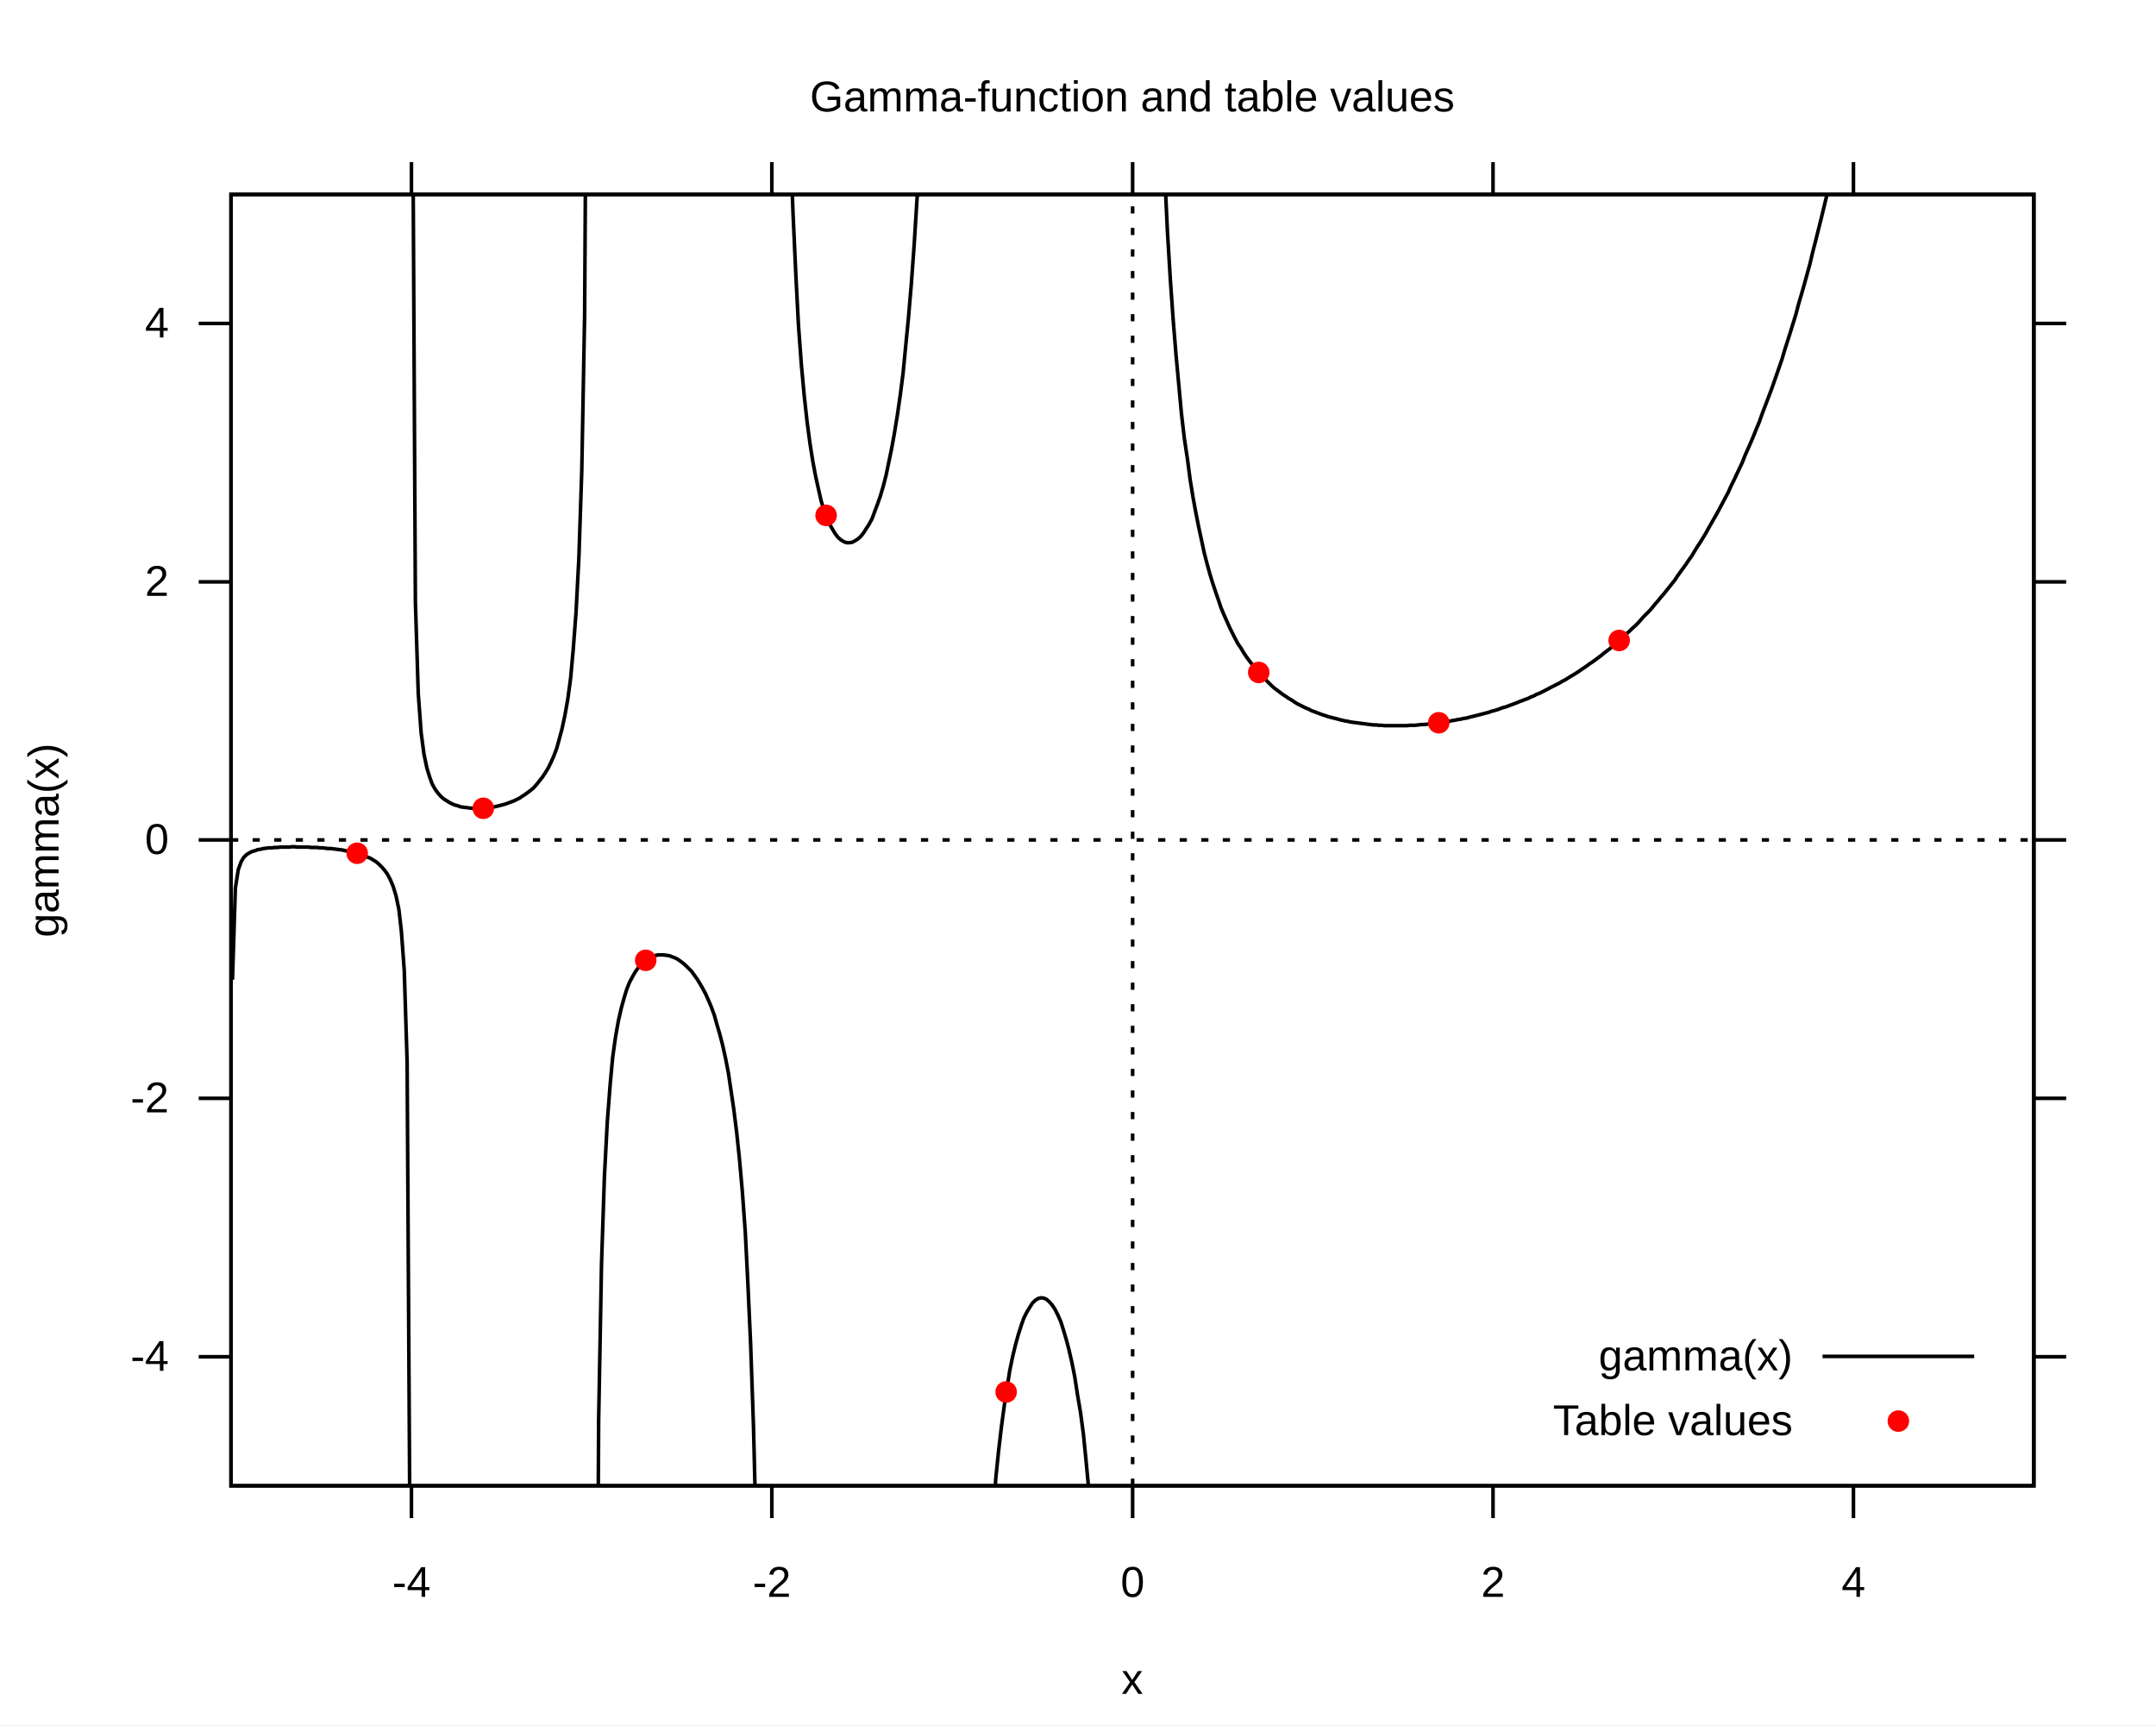
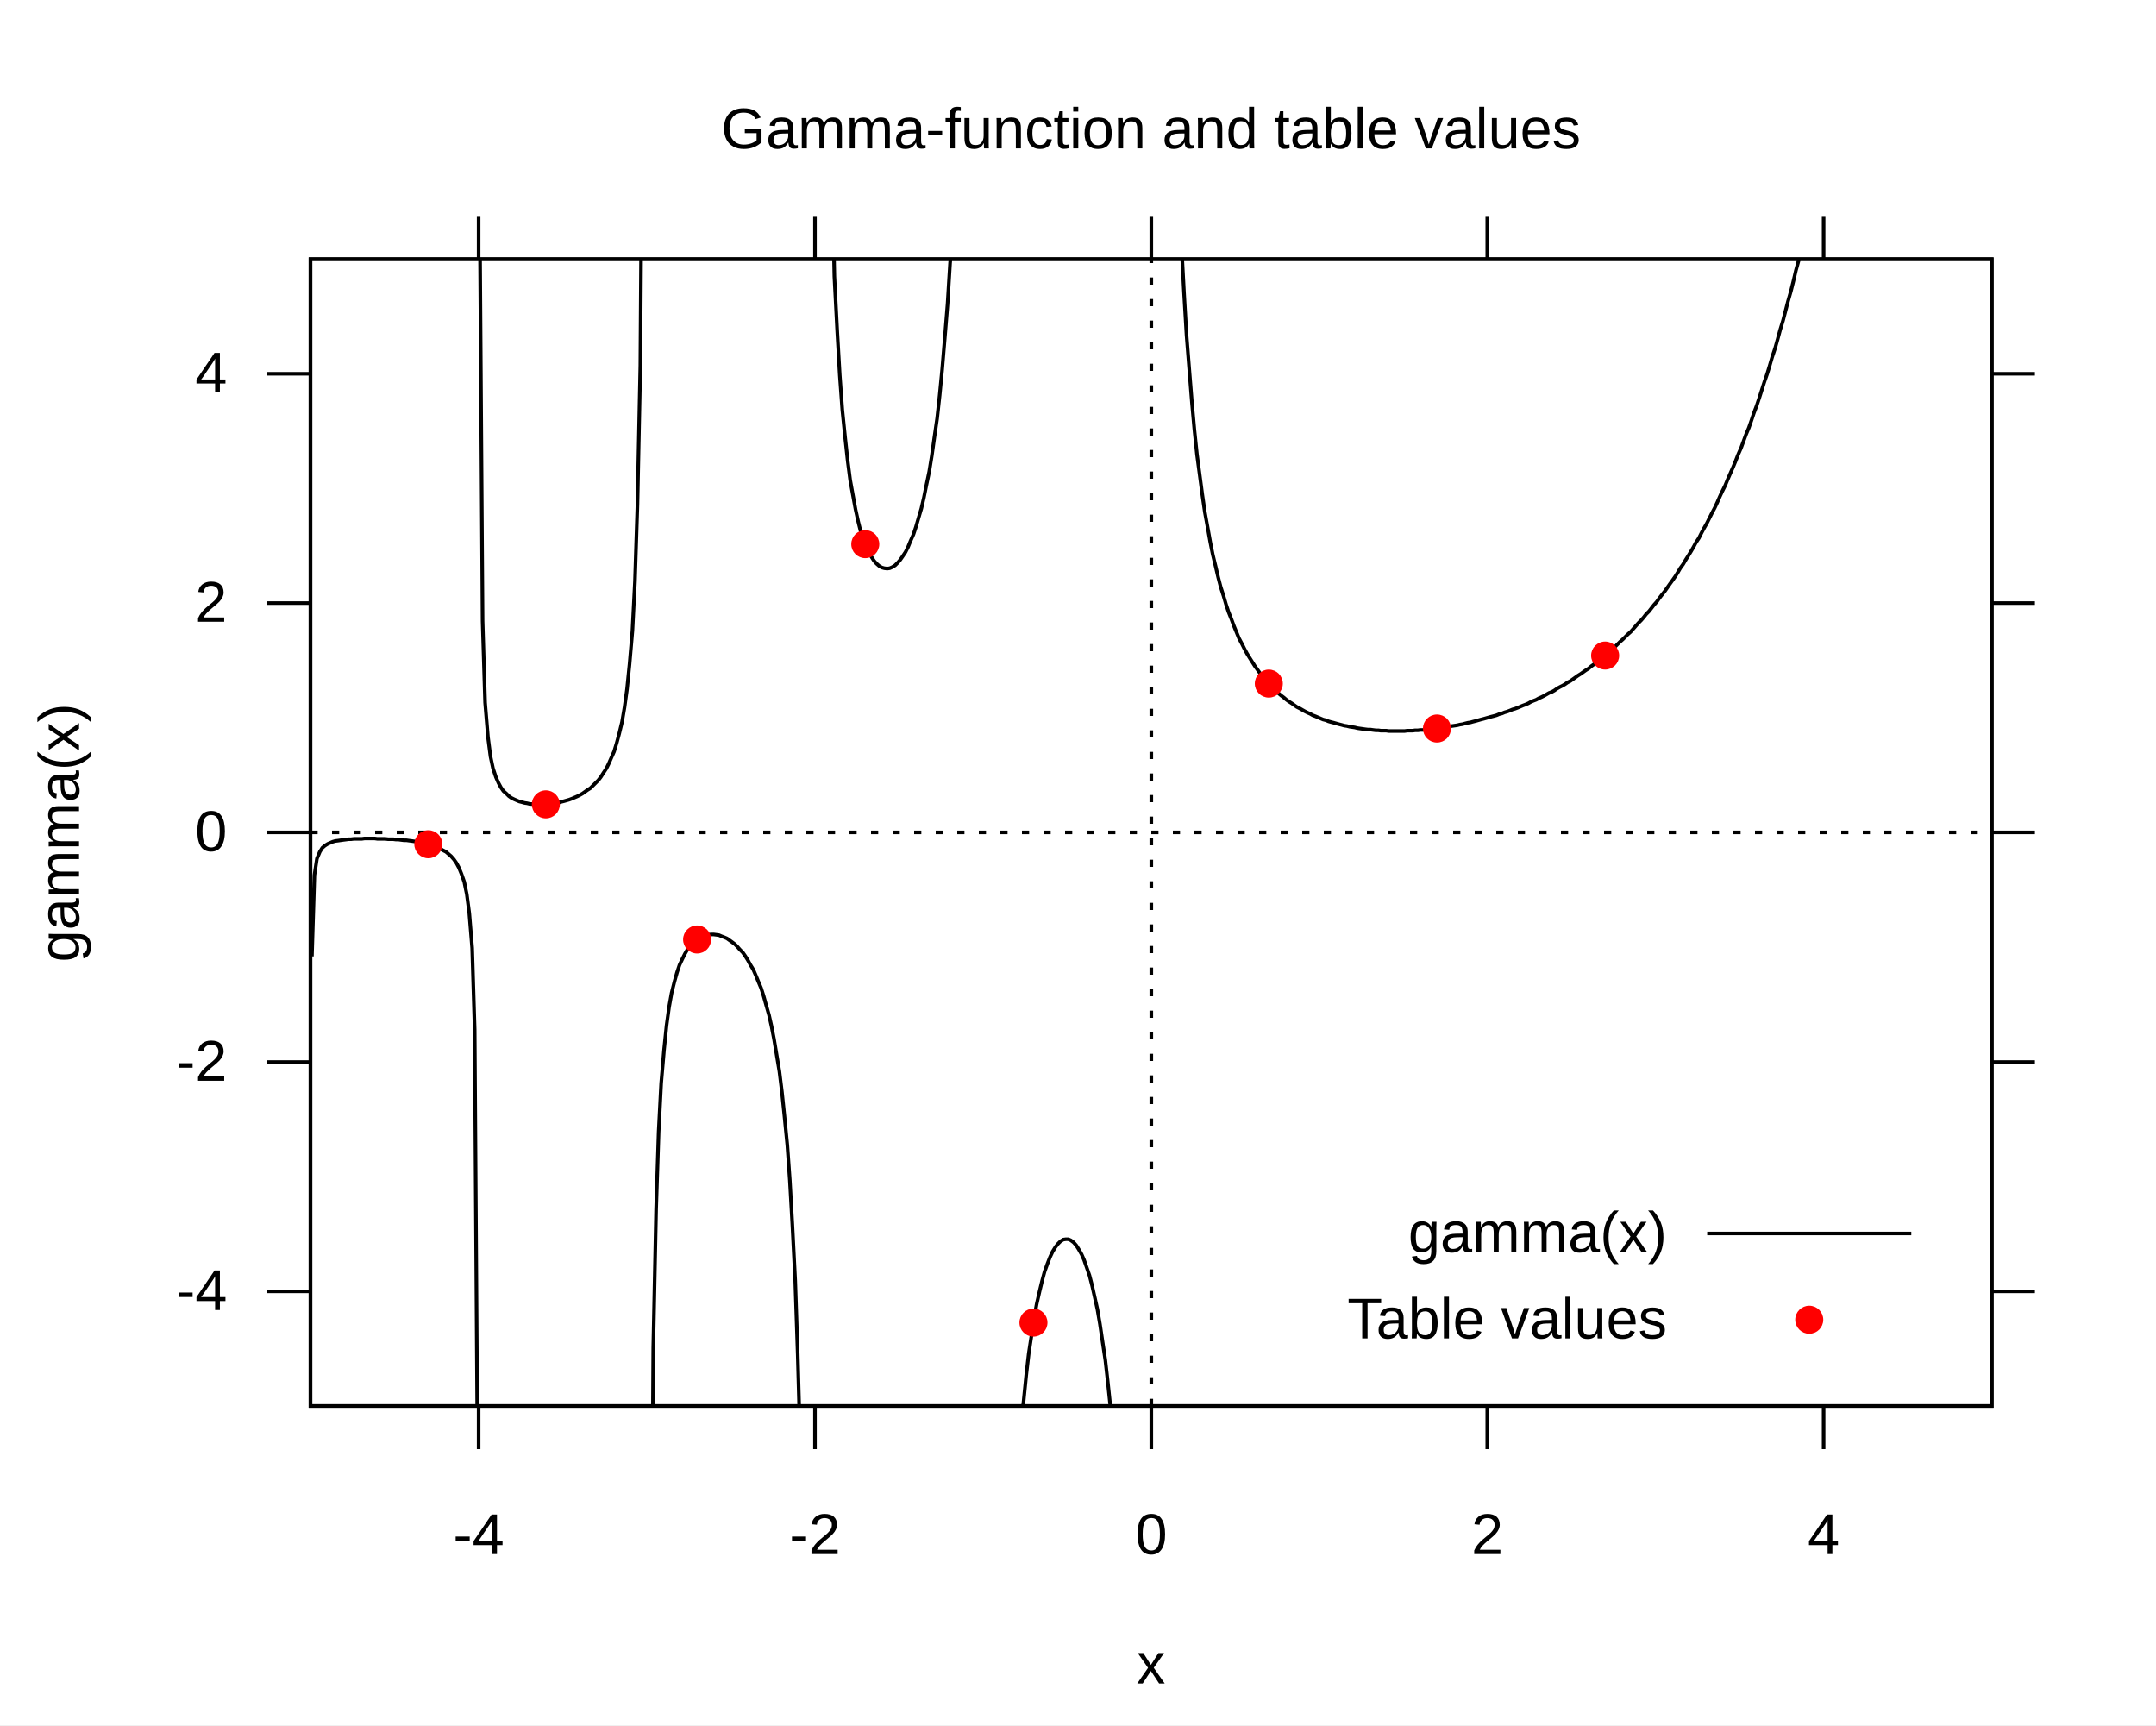
<svg xmlns="http://www.w3.org/2000/svg" xmlns:xlink="http://www.w3.org/1999/xlink" width="600" height="480" viewBox="0 0 600 480">
  <g id="gnuplot_canvas">
    <rect x="0" y="0" width="600" height="480" fill="#ffffff" />
    <defs>
      <circle id="gpDot" r="0.5" stroke-width="0.5" />
-       <path id="gpPt0" stroke-width="0.222" stroke="currentColor" d="M-1,0 h2 M0,-1 v2" />
-       <path id="gpPt1" stroke-width="0.222" stroke="currentColor" d="M-1,-1 L1,1 M1,-1 L-1,1" />
-       <path id="gpPt2" stroke-width="0.222" stroke="currentColor" d="M-1,0 L1,0 M0,-1 L0,1 M-1,-1 L1,1 M-1,1 L1,-1" />
-       <rect id="gpPt3" stroke-width="0.222" stroke="currentColor" x="-1" y="-1" width="2" height="2" />
-       <rect id="gpPt4" stroke-width="0.222" stroke="currentColor" fill="currentColor" x="-1" y="-1" width="2" height="2" />
-       <circle id="gpPt5" stroke-width="0.222" stroke="currentColor" cx="0" cy="0" r="1" />
+       <path id="gpPt0" stroke-width="0.167" stroke="currentColor" d="M-1,0 h2 M0,-1 v2" />
+       <path id="gpPt1" stroke-width="0.167" stroke="currentColor" d="M-1,-1 L1,1 M1,-1 L-1,1" />
+       <path id="gpPt2" stroke-width="0.167" stroke="currentColor" d="M-1,0 L1,0 M0,-1 L0,1 M-1,-1 L1,1 M-1,1 L1,-1" />
+       <rect id="gpPt3" stroke-width="0.167" stroke="currentColor" x="-1" y="-1" width="2" height="2" />
+       <rect id="gpPt4" stroke-width="0.167" stroke="currentColor" fill="currentColor" x="-1" y="-1" width="2" height="2" />
+       <circle id="gpPt5" stroke-width="0.167" stroke="currentColor" cx="0" cy="0" r="1" />
      <use xlink:href="#gpPt5" id="gpPt6" fill="currentColor" stroke="none" />
-       <path id="gpPt7" stroke-width="0.222" stroke="currentColor" d="M0,-1.33 L-1.33,0.67 L1.33,0.67 z" />
+       <path id="gpPt7" stroke-width="0.167" stroke="currentColor" d="M0,-1.33 L-1.33,0.67 L1.33,0.67 z" />
      <use xlink:href="#gpPt7" id="gpPt8" fill="currentColor" stroke="none" />
      <use xlink:href="#gpPt7" id="gpPt9" stroke="currentColor" transform="rotate(180)" />
      <use xlink:href="#gpPt9" id="gpPt10" fill="currentColor" stroke="none" />
      <use xlink:href="#gpPt3" id="gpPt11" stroke="currentColor" transform="rotate(45)" />
      <use xlink:href="#gpPt11" id="gpPt12" fill="currentColor" stroke="none" />
-       <path id="gpPt13" stroke-width="0.222" stroke="currentColor" d="M0,1.330 L1.265,0.411 L0.782,-1.067 L-0.782,-1.076 L-1.265,0.411 z" />
+       <path id="gpPt13" stroke-width="0.167" stroke="currentColor" d="M0,1.330 L1.265,0.411 L0.782,-1.067 L-0.782,-1.076 L-1.265,0.411 z" />
      <use xlink:href="#gpPt13" id="gpPt14" fill="currentColor" stroke="none" />
      <filter id="textbox" filterUnits="objectBoundingBox" x="0" y="0" height="1" width="1">
        <feFlood flood-color="#FFFFFF" flood-opacity="1" result="bgnd" />
        <feComposite in="SourceGraphic" in2="bgnd" operator="atop" />
      </filter>
      <filter id="greybox" filterUnits="objectBoundingBox" x="0" y="0" height="1" width="1">
        <feFlood flood-color="lightgrey" flood-opacity="1" result="grey" />
        <feComposite in="SourceGraphic" in2="grey" operator="atop" />
      </filter>
    </defs>
    <g fill="none" color="#FFFFFF" stroke="currentColor" stroke-width="1.00" stroke-linecap="butt" stroke-linejoin="miter">
</g>
    <g fill="none" color="black" stroke="currentColor" stroke-width="1.00" stroke-linecap="butt" stroke-linejoin="miter">
-       <path stroke="black" d="M64.3,377.5 L55.3,377.5 M566.0,377.5 L575.0,377.5  " />
-       <g transform="translate(47.0,381.4)" stroke="none" fill="black" font-family="Arial" font-size="12.00" text-anchor="end">
+       <path stroke="black" d="M86.4,359.3 L74.4,359.3 M554.3,359.3 L566.3,359.3  " />
+       <g transform="translate(63.2,364.5)" stroke="none" fill="black" font-family="Arial" font-size="16.00" text-anchor="end">
        <text>
          <tspan font-family="Arial">-4</tspan>
        </text>
      </g>
    </g>
    <g fill="none" color="black" stroke="currentColor" stroke-width="1.00" stroke-linecap="butt" stroke-linejoin="miter">
-       <path stroke="black" d="M64.3,305.6 L55.3,305.6 M566.0,305.6 L575.0,305.6  " />
-       <g transform="translate(47.0,309.5)" stroke="none" fill="black" font-family="Arial" font-size="12.00" text-anchor="end">
+       <path stroke="black" d="M86.4,295.5 L74.4,295.5 M554.3,295.5 L566.3,295.5  " />
+       <g transform="translate(63.2,300.7)" stroke="none" fill="black" font-family="Arial" font-size="16.00" text-anchor="end">
        <text>
          <tspan font-family="Arial">-2</tspan>
        </text>
      </g>
    </g>
    <g fill="none" color="black" stroke="currentColor" stroke-width="1.00" stroke-linecap="butt" stroke-linejoin="miter">
-       <path stroke="black" d="M64.3,233.7 L55.3,233.7 M566.0,233.7 L575.0,233.7  " />
-       <g transform="translate(47.0,237.6)" stroke="none" fill="black" font-family="Arial" font-size="12.00" text-anchor="end">
+       <path stroke="black" d="M86.4,231.6 L74.4,231.6 M554.3,231.6 L566.3,231.6  " />
+       <g transform="translate(63.2,236.8)" stroke="none" fill="black" font-family="Arial" font-size="16.00" text-anchor="end">
        <text>
          <tspan font-family="Arial"> 0</tspan>
        </text>
      </g>
    </g>
    <g fill="none" color="black" stroke="currentColor" stroke-width="1.00" stroke-linecap="butt" stroke-linejoin="miter">
-       <path stroke="black" d="M64.3,161.9 L55.3,161.9 M566.0,161.9 L575.0,161.9  " />
-       <g transform="translate(47.0,165.8)" stroke="none" fill="black" font-family="Arial" font-size="12.00" text-anchor="end">
+       <path stroke="black" d="M86.4,167.8 L74.4,167.8 M554.3,167.8 L566.3,167.8  " />
+       <g transform="translate(63.2,173.0)" stroke="none" fill="black" font-family="Arial" font-size="16.00" text-anchor="end">
        <text>
          <tspan font-family="Arial"> 2</tspan>
        </text>
      </g>
    </g>
    <g fill="none" color="black" stroke="currentColor" stroke-width="1.00" stroke-linecap="butt" stroke-linejoin="miter">
-       <path stroke="black" d="M64.3,90.0 L55.3,90.0 M566.0,90.0 L575.0,90.0  " />
-       <g transform="translate(47.0,93.9)" stroke="none" fill="black" font-family="Arial" font-size="12.00" text-anchor="end">
+       <path stroke="black" d="M86.4,104.0 L74.4,104.0 M554.3,104.0 L566.3,104.0  " />
+       <g transform="translate(63.2,109.2)" stroke="none" fill="black" font-family="Arial" font-size="16.00" text-anchor="end">
        <text>
          <tspan font-family="Arial"> 4</tspan>
        </text>
      </g>
    </g>
    <g fill="none" color="black" stroke="currentColor" stroke-width="1.00" stroke-linecap="butt" stroke-linejoin="miter">
-       <path stroke="black" d="M114.5,413.4 L114.5,422.4 M114.5,54.1 L114.5,45.1  " />
-       <g transform="translate(114.5,444.3)" stroke="none" fill="black" font-family="Arial" font-size="12.00" text-anchor="middle">
+       <path stroke="black" d="M133.2,391.2 L133.2,403.2 M133.2,72.1 L133.2,60.1  " />
+       <g transform="translate(133.2,432.4)" stroke="none" fill="black" font-family="Arial" font-size="16.00" text-anchor="middle">
        <text>
          <tspan font-family="Arial">-4</tspan>
        </text>
      </g>
    </g>
    <g fill="none" color="black" stroke="currentColor" stroke-width="1.00" stroke-linecap="butt" stroke-linejoin="miter">
-       <path stroke="black" d="M214.8,413.4 L214.8,422.4 M214.8,54.1 L214.8,45.1  " />
-       <g transform="translate(214.8,444.3)" stroke="none" fill="black" font-family="Arial" font-size="12.00" text-anchor="middle">
+       <path stroke="black" d="M226.8,391.2 L226.8,403.2 M226.8,72.1 L226.8,60.1  " />
+       <g transform="translate(226.8,432.4)" stroke="none" fill="black" font-family="Arial" font-size="16.00" text-anchor="middle">
        <text>
          <tspan font-family="Arial">-2</tspan>
        </text>
      </g>
    </g>
    <g fill="none" color="black" stroke="currentColor" stroke-width="1.00" stroke-linecap="butt" stroke-linejoin="miter">
-       <path stroke="black" d="M315.2,413.4 L315.2,422.4 M315.2,54.1 L315.2,45.1  " />
-       <g transform="translate(315.2,444.3)" stroke="none" fill="black" font-family="Arial" font-size="12.00" text-anchor="middle">
+       <path stroke="black" d="M320.4,391.2 L320.4,403.2 M320.4,72.1 L320.4,60.1  " />
+       <g transform="translate(320.4,432.4)" stroke="none" fill="black" font-family="Arial" font-size="16.00" text-anchor="middle">
        <text>
          <tspan font-family="Arial"> 0</tspan>
        </text>
      </g>
    </g>
    <g fill="none" color="black" stroke="currentColor" stroke-width="1.00" stroke-linecap="butt" stroke-linejoin="miter">
-       <path stroke="black" d="M415.5,413.4 L415.5,422.4 M415.5,54.1 L415.5,45.1  " />
-       <g transform="translate(415.5,444.3)" stroke="none" fill="black" font-family="Arial" font-size="12.00" text-anchor="middle">
+       <path stroke="black" d="M413.9,391.2 L413.9,403.2 M413.9,72.1 L413.9,60.1  " />
+       <g transform="translate(413.9,432.4)" stroke="none" fill="black" font-family="Arial" font-size="16.00" text-anchor="middle">
        <text>
          <tspan font-family="Arial"> 2</tspan>
        </text>
      </g>
    </g>
    <g fill="none" color="black" stroke="currentColor" stroke-width="1.00" stroke-linecap="butt" stroke-linejoin="miter">
-       <path stroke="black" d="M515.8,413.4 L515.8,422.4 M515.8,54.1 L515.8,45.1  " />
-       <g transform="translate(515.8,444.3)" stroke="none" fill="black" font-family="Arial" font-size="12.00" text-anchor="middle">
+       <path stroke="black" d="M507.5,391.2 L507.5,403.2 M507.5,72.1 L507.5,60.1  " />
+       <g transform="translate(507.5,432.4)" stroke="none" fill="black" font-family="Arial" font-size="16.00" text-anchor="middle">
        <text>
          <tspan font-family="Arial"> 4</tspan>
        </text>
      </g>
    </g>
    <g fill="none" color="black" stroke="currentColor" stroke-width="1.00" stroke-linecap="butt" stroke-linejoin="miter">
</g>
    <g fill="none" color="gray" stroke="currentColor" stroke-width="1.00" stroke-linecap="butt" stroke-linejoin="miter">
-       <path stroke="black" stroke-dasharray="2,4" d="M64.3,233.7 L566.0,233.7  " />
+       <path stroke="black" stroke-dasharray="2,4" d="M86.4,231.6 L554.3,231.6  " />
    </g>
    <g fill="none" color="gray" stroke="currentColor" stroke-width="1.00" stroke-linecap="butt" stroke-linejoin="miter">
-       <path stroke="black" stroke-dasharray="2,4" d="M315.2,413.4 L315.2,54.1  " />
+       <path stroke="black" stroke-dasharray="2,4" d="M320.4,391.2 L320.4,72.1  " />
    </g>
    <g fill="none" color="black" stroke="currentColor" stroke-width="1.00" stroke-linecap="butt" stroke-linejoin="miter">
-       <path stroke="black" d="M64.3,54.1 L64.3,413.4 L566.0,413.4 L566.0,54.1 L64.3,54.1 Z  " />
+       <path stroke="black" d="M86.4,72.1 L86.4,391.2 L554.3,391.2 L554.3,72.1 L86.4,72.1 Z  " />
    </g>
    <g fill="none" color="black" stroke="currentColor" stroke-width="1.00" stroke-linecap="butt" stroke-linejoin="miter">
-       <g transform="translate(16.3,233.8) rotate(270)" stroke="none" fill="black" font-family="Arial" font-size="12.00" text-anchor="middle">
+       <g transform="translate(22.0,231.7) rotate(270)" stroke="none" fill="black" font-family="Arial" font-size="16.00" text-anchor="middle">
        <text>
          <tspan font-family="Arial">gamma(x)</tspan>
        </text>
      </g>
    </g>
    <g fill="none" color="black" stroke="currentColor" stroke-width="1.00" stroke-linecap="butt" stroke-linejoin="miter">
-       <g transform="translate(315.1,471.3)" stroke="none" fill="black" font-family="Arial" font-size="12.00" text-anchor="middle">
+       <g transform="translate(320.3,468.4)" stroke="none" fill="black" font-family="Arial" font-size="16.00" text-anchor="middle">
        <text>
          <tspan font-family="Arial">x</tspan>
        </text>
      </g>
    </g>
    <g fill="none" color="black" stroke="currentColor" stroke-width="1.00" stroke-linecap="butt" stroke-linejoin="miter">
-       <g transform="translate(315.1,31.0)" stroke="none" fill="black" font-family="Arial" font-size="12.00" text-anchor="middle">
+       <g transform="translate(320.3,41.3)" stroke="none" fill="black" font-family="Arial" font-size="16.00" text-anchor="middle">
        <text>
          <tspan font-family="Arial">Gamma-function and table values</tspan>
        </text>
      </g>
    </g>
    <g id="gnuplot_plot_1">
      <g fill="none" color="black" stroke="currentColor" stroke-width="1.00" stroke-linecap="butt" stroke-linejoin="miter">
-         <g transform="translate(498.9,381.3)" stroke="none" fill="black" font-family="Arial" font-size="12.00" text-anchor="end">
+         <g transform="translate(463.9,348.4)" stroke="none" fill="black" font-family="Arial" font-size="16.00" text-anchor="end">
          <text>
            <tspan font-family="Arial">gamma(x)</tspan>
          </text>
        </g>
      </g>
      <g fill="none" color="black" stroke="currentColor" stroke-width="1.00" stroke-linecap="butt" stroke-linejoin="miter">
-         <path stroke="rgb(  0,   0,   0)" d="M507.2,377.4 L549.4,377.4 M64.7,272.6 L65.5,247.1 L66.3,242.0 L67.1,239.8 L67.8,238.6 L68.6,237.8   L69.4,237.3 L70.2,236.9 L71.0,236.7 L71.7,236.4 L72.5,236.3 L73.3,236.1 L74.1,236.0 L74.9,235.9   L75.7,235.9 L76.4,235.8 L77.2,235.8 L78.0,235.7 L78.8,235.7 L79.6,235.7 L80.4,235.7 L81.2,235.6   L82.0,235.6 L82.7,235.7 L83.5,235.7 L84.3,235.7 L85.1,235.7 L85.9,235.7 L86.6,235.8 L87.4,235.8   L88.2,235.8 L89.0,235.9 L89.8,235.9 L90.5,236.0 L91.3,236.1 L92.1,236.1 L92.9,236.2 L93.7,236.3   L94.5,236.4 L95.3,236.5 L96.1,236.7 L96.8,236.8 L97.6,237.0 L98.4,237.1 L99.2,237.3 L100.0,237.6   L100.8,237.8 L101.5,238.1 L102.3,238.5 L103.1,238.8 L103.9,239.3 L104.7,239.8 L105.4,240.4 L106.2,241.2   L107.0,242.1 L107.8,243.2 L108.6,244.7 L109.4,246.6 L110.2,249.2 L111.0,253.0 L111.7,259.1 L112.5,270.0   L113.3,295.5 L114.0,413.4 M115.0,54.1 L115.6,167.5 L116.4,193.0 L117.2,203.9 L118.0,209.9 L118.8,213.7   L119.6,216.3 L120.3,218.2 L121.1,219.6 L121.9,220.7 L122.7,221.6 L123.5,222.3 L124.3,222.8 L125.1,223.3   L125.9,223.7 L126.6,224.0 L127.4,224.2 L128.2,224.5 L129.0,224.6 L129.8,224.7 L130.5,224.8 L131.3,224.9   L132.1,224.9 L132.9,224.9 L133.7,224.9 L134.4,224.9 L135.2,224.8 L136.0,224.7 L136.8,224.6 L137.6,224.5   L138.4,224.3 L139.2,224.1 L140.0,223.9 L140.7,223.7 L141.5,223.4 L142.3,223.1 L143.1,222.8 L143.9,222.4   L144.7,222.0 L145.4,221.5 L146.2,221.0 L147.0,220.4 L147.8,219.8 L148.6,219.1 L149.3,218.3 L150.1,217.3   L150.9,216.3 L151.7,215.1 L152.5,213.8 L153.3,212.2 L154.1,210.4 L154.9,208.3 L155.6,205.8 L156.4,202.8   L157.2,199.1 L158.0,194.6 L158.8,188.7 L159.5,181.0 L160.3,170.5 L161.1,155.2 L161.9,131.1 L162.7,87.5   L162.9,54.1 M166.5,413.4 L166.6,395.1 L167.4,351.6 L168.2,327.5 L169.0,312.2 L169.8,301.8 L170.5,294.2   L171.3,288.5 L172.1,284.0 L172.9,280.5 L173.7,277.6 L174.4,275.3 L175.2,273.3 L176.0,271.8 L176.8,270.4   L177.6,269.3 L178.3,268.4 L179.1,267.6 L179.9,267.0 L180.7,266.6 L181.5,266.2 L182.3,265.9 L183.1,265.7   L183.9,265.7 L184.6,265.7 L185.4,265.8 L186.2,265.9 L187.0,266.2 L187.8,266.5 L188.6,266.9 L189.3,267.4   L190.1,268.0 L190.9,268.7 L191.7,269.5 L192.5,270.3 L193.2,271.3 L194.0,272.4 L194.8,273.7 L195.6,275.1   L196.4,276.6 L197.2,278.4 L198.0,280.3 L198.8,282.5 L199.5,285.0 L200.3,287.7 L201.1,290.8 L201.9,294.4   L202.7,298.5 L203.4,303.2 L204.2,308.6 L205.0,315.0 L205.8,322.6 L206.6,331.7 L207.4,342.7 L208.1,356.5   L208.9,374.1 L209.7,397.2 L210.1,413.4 M220.5,54.1 L220.7,59.5 L221.5,76.9 L222.2,90.4 L223.0,101.3   L223.8,110.0 L224.6,117.3 L225.4,123.3 L226.2,128.4 L227.0,132.6 L227.8,136.2 L228.5,139.3 L229.3,141.9   L230.1,144.0 L230.9,145.9 L231.7,147.3 L232.5,148.6 L233.2,149.5 L234.0,150.2 L234.8,150.7 L235.6,151.0   L236.4,151.0 L237.1,150.9 L237.9,150.5 L238.7,150.0 L239.5,149.3 L240.3,148.3 L241.0,147.2 L241.9,145.8   L242.7,144.3 L243.4,142.4 L244.2,140.3 L245.0,138.0 L245.8,135.3 L246.6,132.2 L247.3,128.8 L248.1,125.0   L248.9,120.6 L249.7,115.7 L250.5,110.2 L251.3,104.0 L252.0,96.8 L252.8,88.6 L253.6,79.2 L254.4,68.2   L255.2,55.4 L255.3,54.1 M277.0,413.4 L277.1,411.5 L277.9,403.7 L278.7,396.9 L279.5,391.0 L280.3,385.8   L281.0,381.4 L281.8,377.5 L282.6,374.2 L283.4,371.3 L284.2,368.8 L284.9,366.8 L285.8,365.0 L286.6,363.7   L287.3,362.6 L288.1,361.8 L288.9,361.3 L289.7,361.1 L290.5,361.2 L291.2,361.5 L292.0,362.2 L292.8,363.1   L293.6,364.3 L294.4,365.9 L295.2,367.7 L295.9,369.9 L296.7,372.6 L297.5,375.6 L298.3,379.1 L299.1,383.1   L299.8,387.7 L300.7,393.0 L301.5,399.0 L302.2,406.0 L302.9,413.4 M324.4,54.1 L324.9,64.6 L325.7,77.8   L326.5,89.2 L327.3,99.0 L328.1,107.6 L328.8,115.2 L329.6,122.0 L330.5,128.0 L331.2,133.4 L332.0,138.3   L332.8,142.7 L333.6,146.7 L334.4,150.4 L335.1,153.7 L335.9,156.8 L336.7,159.7 L337.5,162.3 L338.3,164.7   L339.1,167.0 L339.8,169.1 L340.6,171.0 L341.4,172.8 L342.2,174.6 L343.0,176.2 L343.7,177.6 L344.5,179.1   L345.4,180.4 L346.1,181.6 L346.9,182.8 L347.7,183.9 L348.5,184.9 L349.3,185.9 L350.0,186.8 L350.8,187.7   L351.6,188.6 L352.4,189.3 L353.2,190.1 L353.9,190.8 L354.7,191.5 L355.5,192.1 L356.3,192.7 L357.1,193.3   L357.9,193.8 L358.6,194.3 L359.5,194.8 L360.2,195.3 L361.0,195.8 L361.8,196.2 L362.6,196.6 L363.4,197.0   L364.2,197.3 L364.9,197.7 L365.7,198.0 L366.5,198.3 L367.3,198.6 L368.1,198.9 L368.8,199.1 L369.6,199.4   L370.4,199.6 L371.2,199.8 L372.0,200.0 L372.7,200.2 L373.5,200.4 L374.4,200.6 L375.1,200.7 L375.9,200.9   L376.7,201.0 L377.5,201.1 L378.3,201.2 L379.0,201.3 L379.8,201.4 L380.6,201.5 L381.4,201.6 L382.2,201.7   L383.0,201.7 L383.7,201.8 L384.5,201.8 L385.3,201.9 L386.1,201.9 L386.9,201.9 L387.6,201.9 L388.4,201.9   L389.3,201.9 L390.0,201.9 L390.8,201.9 L391.6,201.9 L392.4,201.8 L393.2,201.8 L393.9,201.8 L394.7,201.7   L395.5,201.6 L396.3,201.6 L397.1,201.5 L397.8,201.4 L398.6,201.3 L399.4,201.2 L400.2,201.1 L401.0,201.0   L401.8,200.9 L402.5,200.8 L403.3,200.7 L404.1,200.5 L404.9,200.4 L405.7,200.2 L406.5,200.1 L407.3,199.9   L408.1,199.8 L408.8,199.6 L409.6,199.4 L410.4,199.2 L411.2,199.0 L412.0,198.8 L412.7,198.6 L413.5,198.4   L414.3,198.2 L415.1,197.9 L415.9,197.7 L416.6,197.5 L417.4,197.2 L418.2,196.9 L419.0,196.7 L419.8,196.4   L420.6,196.1 L421.4,195.8 L422.2,195.5 L422.9,195.2 L423.7,194.9 L424.5,194.6 L425.3,194.3 L426.1,193.9   L426.9,193.6 L427.6,193.2 L428.4,192.9 L429.2,192.5 L430.0,192.1 L430.8,191.7 L431.5,191.3 L432.3,190.9   L433.1,190.5 L433.9,190.1 L434.7,189.6 L435.5,189.2 L436.3,188.7 L437.1,188.2 L437.8,187.8 L438.6,187.3   L439.4,186.8 L440.2,186.2 L441.0,185.7 L441.7,185.2 L442.5,184.6 L443.3,184.1 L444.1,183.5 L444.9,182.9   L445.7,182.3 L446.4,181.7 L447.2,181.1 L448.0,180.5 L448.8,179.8 L449.6,179.1 L450.4,178.5 L451.2,177.8   L452.0,177.1 L452.7,176.3 L453.5,175.6 L454.3,174.8 L455.1,174.1 L455.9,173.3 L456.6,172.5 L457.4,171.6   L458.2,170.8 L459.0,170.0 L459.8,169.1 L460.5,168.2 L461.3,167.3 L462.1,166.3 L462.9,165.4 L463.7,164.4   L464.5,163.4 L465.3,162.4 L466.1,161.4 L466.8,160.3 L467.6,159.2 L468.4,158.1 L469.2,157.0 L470.0,155.8   L470.8,154.7 L471.5,153.5 L472.3,152.2 L473.1,151.0 L473.9,149.7 L474.7,148.4 L475.4,147.1 L476.2,145.7   L477.0,144.3 L477.8,142.9 L478.6,141.4 L479.4,139.9 L480.2,138.4 L481.0,136.9 L481.7,135.3 L482.5,133.7   L483.3,132.0 L484.1,130.3 L484.9,128.6 L485.6,126.8 L486.4,125.0 L487.2,123.2 L488.0,121.3 L488.8,119.3   L489.6,117.4 L490.3,115.4 L491.1,113.3 L491.9,111.2 L492.7,109.1 L493.5,106.9 L494.3,104.6 L495.1,102.3   L495.9,100.0 L496.6,97.6 L497.4,95.1 L498.2,92.6 L499.0,90.0 L499.8,87.4 L500.5,84.7 L501.3,82.0   L502.1,79.2 L502.9,76.3 L503.7,73.4 L504.4,70.4 L505.2,67.3 L506.0,64.1 L506.8,60.9 L507.6,57.6   L508.4,54.3 L508.4,54.1  " />
+         <path stroke="rgb(  0,   0,   0)" d="M475.1,343.2 L531.9,343.2 M86.8,266.1 L87.5,243.5 L88.2,238.9 L89.0,237.0 L89.7,235.9 L90.4,235.3   L91.2,234.8 L91.9,234.5 L92.6,234.2 L93.3,234.0 L94.1,233.9 L94.8,233.8 L95.5,233.7 L96.3,233.6   L97.0,233.5 L97.7,233.5 L98.5,233.4 L99.2,233.4 L99.9,233.4 L100.7,233.4 L101.4,233.3 L102.1,233.3   L102.9,233.3 L103.6,233.3 L104.3,233.3 L105.0,233.4 L105.8,233.4 L106.5,233.4 L107.2,233.4 L108.0,233.5   L108.7,233.5 L109.4,233.5 L110.2,233.6 L110.9,233.6 L111.6,233.7 L112.4,233.8 L113.1,233.8 L113.8,233.9   L114.6,234.0 L115.3,234.1 L116.0,234.2 L116.7,234.4 L117.5,234.5 L118.2,234.7 L118.9,234.8 L119.7,235.0   L120.4,235.3 L121.1,235.5 L121.9,235.8 L122.6,236.2 L123.3,236.6 L124.1,237.0 L124.8,237.6 L125.5,238.2   L126.3,239.1 L127.0,240.1 L127.7,241.4 L128.4,243.1 L129.2,245.4 L129.9,248.8 L130.6,254.1 L131.4,263.8   L132.1,286.5 L132.8,391.2 M133.6,72.1 L134.3,172.8 L135.0,195.5 L135.8,205.1 L136.5,210.5 L137.2,213.8   L138.0,216.2 L138.7,217.8 L139.4,219.1 L140.1,220.1 L140.9,220.8 L141.6,221.5 L142.3,222.0 L143.1,222.4   L143.8,222.7 L144.5,223.0 L145.3,223.2 L146.0,223.4 L146.7,223.5 L147.5,223.7 L148.2,223.7 L148.9,223.8   L149.7,223.8 L150.4,223.8 L151.1,223.8 L151.8,223.8 L152.6,223.7 L153.3,223.6 L154.0,223.5 L154.8,223.4   L155.5,223.3 L156.2,223.1 L157.0,222.9 L157.7,222.7 L158.4,222.5 L159.2,222.2 L159.9,221.9 L160.6,221.6   L161.4,221.2 L162.1,220.8 L162.8,220.3 L163.5,219.8 L164.3,219.3 L165.0,218.6 L165.7,217.9 L166.5,217.1   L167.2,216.2 L167.9,215.1 L168.7,213.9 L169.4,212.5 L170.1,210.9 L170.9,209.1 L171.6,206.8 L172.3,204.2   L173.1,200.9 L173.8,196.8 L174.5,191.7 L175.2,184.8 L176.0,175.5 L176.7,161.9 L177.4,140.4 L178.2,101.7   L178.4,72.1 M181.7,391.2 L181.8,375.0 L182.6,336.3 L183.3,314.9 L184.0,301.4 L184.8,292.1 L185.5,285.3   L186.2,280.2 L186.9,276.3 L187.7,273.1 L188.4,270.6 L189.1,268.5 L189.9,266.8 L190.6,265.4 L191.3,264.2   L192.1,263.2 L192.8,262.4 L193.5,261.8 L194.3,261.2 L195.0,260.8 L195.7,260.5 L196.5,260.2 L197.2,260.1   L197.9,260.0 L198.6,260.0 L199.4,260.1 L200.1,260.2 L200.8,260.5 L201.6,260.8 L202.3,261.1 L203.0,261.6   L203.7,262.1 L204.5,262.7 L205.2,263.4 L205.9,264.2 L206.7,265.0 L207.4,266.0 L208.1,267.1 L208.8,268.4   L209.6,269.7 L210.3,271.3 L211.0,273.0 L211.8,274.9 L212.5,277.1 L213.2,279.6 L214.0,282.4 L214.7,285.5   L215.4,289.1 L216.1,293.3 L216.9,298.1 L217.6,303.8 L218.3,310.5 L219.1,318.6 L219.8,328.4 L220.5,340.7   L221.3,356.3 L222.0,376.9 L222.4,391.2 M232.1,72.1 L232.2,76.9 L233.0,92.3 L233.7,104.4 L234.4,114.0   L235.2,121.8 L235.9,128.2 L236.6,133.6 L237.4,138.0 L238.1,141.8 L238.8,145.0 L239.5,147.8 L240.3,150.0   L241.0,152.0 L241.7,153.6 L242.5,154.9 L243.2,156.0 L243.9,156.8 L244.7,157.5 L245.4,157.9 L246.1,158.1   L246.9,158.2 L247.6,158.1 L248.3,157.8 L249.1,157.3 L249.8,156.6 L250.5,155.8 L251.2,154.8 L252.0,153.6   L252.7,152.2 L253.4,150.5 L254.2,148.7 L254.9,146.6 L255.6,144.2 L256.4,141.5 L257.1,138.5 L257.8,135.0   L258.6,131.2 L259.3,126.9 L260.0,121.9 L260.8,116.4 L261.5,110.0 L262.2,102.8 L262.9,94.4 L263.7,84.6   L264.4,73.2 L264.5,72.1 M284.7,391.2 L284.9,389.5 L285.6,382.5 L286.3,376.5 L287.1,371.3 L287.8,366.7   L288.5,362.8 L289.3,359.3 L290.0,356.4 L290.7,353.8 L291.5,351.6 L292.2,349.8 L292.9,348.3 L293.7,347.0   L294.4,346.1 L295.1,345.4 L295.9,344.9 L296.6,344.8 L297.3,344.8 L298.0,345.1 L298.8,345.7 L299.5,346.5   L300.2,347.6 L301.0,349.0 L301.7,350.6 L302.4,352.6 L303.2,354.9 L303.9,357.6 L304.6,360.7 L305.4,364.3   L306.1,368.4 L306.8,373.1 L307.6,378.4 L308.3,384.6 L309.0,391.2 M329.0,72.1 L329.5,81.4 L330.2,93.2   L331.0,103.3 L331.7,112.0 L332.4,119.7 L333.1,126.4 L333.9,132.4 L334.6,137.7 L335.3,142.5 L336.1,146.9   L336.8,150.8 L337.5,154.3 L338.3,157.6 L339.0,160.6 L339.7,163.3 L340.5,165.8 L341.2,168.2 L341.9,170.3   L342.7,172.3 L343.4,174.2 L344.1,175.9 L344.8,177.6 L345.6,179.1 L346.3,180.5 L347.0,181.8 L347.8,183.1   L348.5,184.2 L349.2,185.3 L350.0,186.4 L350.7,187.4 L351.4,188.3 L352.2,189.2 L352.9,190.0 L353.6,190.8   L354.4,191.5 L355.1,192.2 L355.8,192.9 L356.5,193.5 L357.3,194.1 L358.0,194.7 L358.7,195.2 L359.5,195.7   L360.2,196.2 L360.9,196.7 L361.7,197.1 L362.4,197.5 L363.1,197.9 L363.9,198.3 L364.6,198.6 L365.3,199.0   L366.1,199.3 L366.8,199.6 L367.5,199.9 L368.2,200.2 L369.0,200.4 L369.7,200.7 L370.4,200.9 L371.2,201.1   L371.9,201.3 L372.6,201.5 L373.4,201.7 L374.1,201.9 L374.8,202.0 L375.6,202.2 L376.3,202.3 L377.0,202.4   L377.8,202.6 L378.5,202.7 L379.2,202.8 L379.9,202.9 L380.7,203.0 L381.4,203.0 L382.1,203.1 L382.9,203.2   L383.6,203.2 L384.3,203.3 L385.1,203.3 L385.8,203.3 L386.5,203.4 L387.3,203.4 L388.0,203.4 L388.7,203.4   L389.5,203.4 L390.2,203.4 L390.9,203.4 L391.6,203.3 L392.4,203.3 L393.1,203.3 L393.8,203.2 L394.6,203.2   L395.3,203.1 L396.0,203.1 L396.8,203.0 L397.5,202.9 L398.2,202.9 L399.0,202.8 L399.7,202.7 L400.4,202.6   L401.2,202.5 L401.9,202.4 L402.6,202.3 L403.3,202.1 L404.1,202.0 L404.8,201.9 L405.5,201.8 L406.3,201.6   L407.0,201.5 L407.7,201.3 L408.5,201.1 L409.2,201.0 L409.9,200.8 L410.7,200.6 L411.4,200.4 L412.1,200.2   L412.9,200.0 L413.6,199.8 L414.3,199.6 L415.0,199.4 L415.8,199.2 L416.5,199.0 L417.2,198.7 L418.0,198.5   L418.7,198.2 L419.4,198.0 L420.2,197.7 L420.9,197.4 L421.6,197.2 L422.4,196.9 L423.1,196.6 L423.8,196.3   L424.6,196.0 L425.3,195.7 L426.0,195.3 L426.7,195.0 L427.5,194.7 L428.2,194.3 L428.9,194.0 L429.7,193.6   L430.4,193.2 L431.1,192.8 L431.9,192.5 L432.6,192.1 L433.3,191.6 L434.0,191.2 L434.8,190.8 L435.5,190.4   L436.2,189.9 L437.0,189.5 L437.7,189.0 L438.4,188.5 L439.1,188.0 L439.9,187.5 L440.6,187.0 L441.3,186.5   L442.1,186.0 L442.8,185.4 L443.5,184.9 L444.2,184.3 L445.0,183.7 L445.7,183.1 L446.4,182.5 L447.2,181.9   L447.9,181.3 L448.6,180.7 L449.4,180.0 L450.1,179.3 L450.8,178.6 L451.6,177.9 L452.3,177.2 L453.0,176.5   L453.8,175.8 L454.5,175.0 L455.2,174.2 L455.9,173.4 L456.7,172.6 L457.4,171.8 L458.1,170.9 L458.9,170.1   L459.6,169.2 L460.3,168.3 L461.1,167.4 L461.8,166.4 L462.5,165.5 L463.3,164.5 L464.0,163.5 L464.7,162.5   L465.5,161.4 L466.2,160.4 L466.9,159.3 L467.6,158.1 L468.4,157.0 L469.1,155.8 L469.8,154.7 L470.6,153.4   L471.3,152.2 L472.0,150.9 L472.8,149.7 L473.5,148.3 L474.2,147.0 L475.0,145.6 L475.7,144.2 L476.4,142.8   L477.2,141.3 L477.9,139.8 L478.6,138.2 L479.3,136.7 L480.1,135.1 L480.8,133.4 L481.5,131.8 L482.3,130.0   L483.0,128.3 L483.7,126.5 L484.5,124.7 L485.2,122.8 L485.9,120.9 L486.7,119.0 L487.4,117.0 L488.1,114.9   L488.9,112.8 L489.6,110.7 L490.3,108.5 L491.0,106.3 L491.8,104.0 L492.5,101.7 L493.2,99.3 L494.0,96.9   L494.7,94.4 L495.4,91.8 L496.2,89.2 L496.9,86.5 L497.6,83.8 L498.4,81.0 L499.1,78.2 L499.8,75.2   L500.6,72.3 L500.6,72.1  " />
      </g>
    </g>
    <g id="gnuplot_plot_2">
      <g fill="none" color="black" stroke="currentColor" stroke-width="1.00" stroke-linecap="butt" stroke-linejoin="miter">
-         <g transform="translate(498.9,399.3)" stroke="none" fill="black" font-family="Arial" font-size="12.00" text-anchor="end">
+         <g transform="translate(463.9,372.4)" stroke="none" fill="black" font-family="Arial" font-size="16.00" text-anchor="end">
          <text>
            <tspan font-family="Arial">Table values</tspan>
          </text>
        </g>
      </g>
      <g fill="none" color="black" stroke="currentColor" stroke-width="1.00" stroke-linecap="butt" stroke-linejoin="miter">
-         <use xlink:href="#gpPt6" transform="translate(99.4,237.4) scale(2.70)" color="rgb(255,   0,   0)" />
-         <use xlink:href="#gpPt6" transform="translate(134.5,224.9) scale(2.70)" color="rgb(255,   0,   0)" />
-         <use xlink:href="#gpPt6" transform="translate(179.7,267.2) scale(2.70)" color="rgb(255,   0,   0)" />
-         <use xlink:href="#gpPt6" transform="translate(229.9,143.4) scale(2.70)" color="rgb(255,   0,   0)" />
-         <use xlink:href="#gpPt6" transform="translate(280.0,387.3) scale(2.70)" color="rgb(255,   0,   0)" />
-         <use xlink:href="#gpPt6" transform="translate(350.3,187.1) scale(2.70)" color="rgb(255,   0,   0)" />
-         <use xlink:href="#gpPt6" transform="translate(400.4,201.1) scale(2.70)" color="rgb(255,   0,   0)" />
-         <use xlink:href="#gpPt6" transform="translate(450.6,178.2) scale(2.70)" color="rgb(255,   0,   0)" />
-         <use xlink:href="#gpPt6" transform="translate(528.3,395.4) scale(2.70)" color="rgb(255,   0,   0)" />
+         <use xlink:href="#gpPt6" transform="translate(119.2,234.9) scale(3.60)" color="rgb(255,   0,   0)" />
+         <use xlink:href="#gpPt6" transform="translate(151.9,223.8) scale(3.60)" color="rgb(255,   0,   0)" />
+         <use xlink:href="#gpPt6" transform="translate(194.0,261.4) scale(3.60)" color="rgb(255,   0,   0)" />
+         <use xlink:href="#gpPt6" transform="translate(240.8,151.4) scale(3.60)" color="rgb(255,   0,   0)" />
+         <use xlink:href="#gpPt6" transform="translate(287.6,368.0) scale(3.60)" color="rgb(255,   0,   0)" />
+         <use xlink:href="#gpPt6" transform="translate(353.1,190.2) scale(3.60)" color="rgb(255,   0,   0)" />
+         <use xlink:href="#gpPt6" transform="translate(399.9,202.7) scale(3.60)" color="rgb(255,   0,   0)" />
+         <use xlink:href="#gpPt6" transform="translate(446.7,182.4) scale(3.60)" color="rgb(255,   0,   0)" />
+         <use xlink:href="#gpPt6" transform="translate(503.5,367.2) scale(3.60)" color="rgb(255,   0,   0)" />
      </g>
    </g>
    <g fill="none" color="#FFFFFF" stroke="rgb(255,   0,   0)" stroke-width="2.00" stroke-linecap="butt" stroke-linejoin="miter">
</g>
    <g fill="none" color="black" stroke="currentColor" stroke-width="2.00" stroke-linecap="butt" stroke-linejoin="miter">
</g>
    <g fill="none" color="black" stroke="black" stroke-width="1.00" stroke-linecap="butt" stroke-linejoin="miter">
</g>
    <g fill="none" color="black" stroke="currentColor" stroke-width="1.00" stroke-linecap="butt" stroke-linejoin="miter">
-       <path stroke="black" d="M64.3,54.1 L64.3,413.4 L566.0,413.4 L566.0,54.1 L64.3,54.1 Z  " />
+       <path stroke="black" d="M86.4,72.1 L86.4,391.2 L554.3,391.2 L554.3,72.1 L86.4,72.1 Z  " />
    </g>
    <g fill="none" color="black" stroke="currentColor" stroke-width="1.00" stroke-linecap="butt" stroke-linejoin="miter">
</g>
  </g>
</svg>
